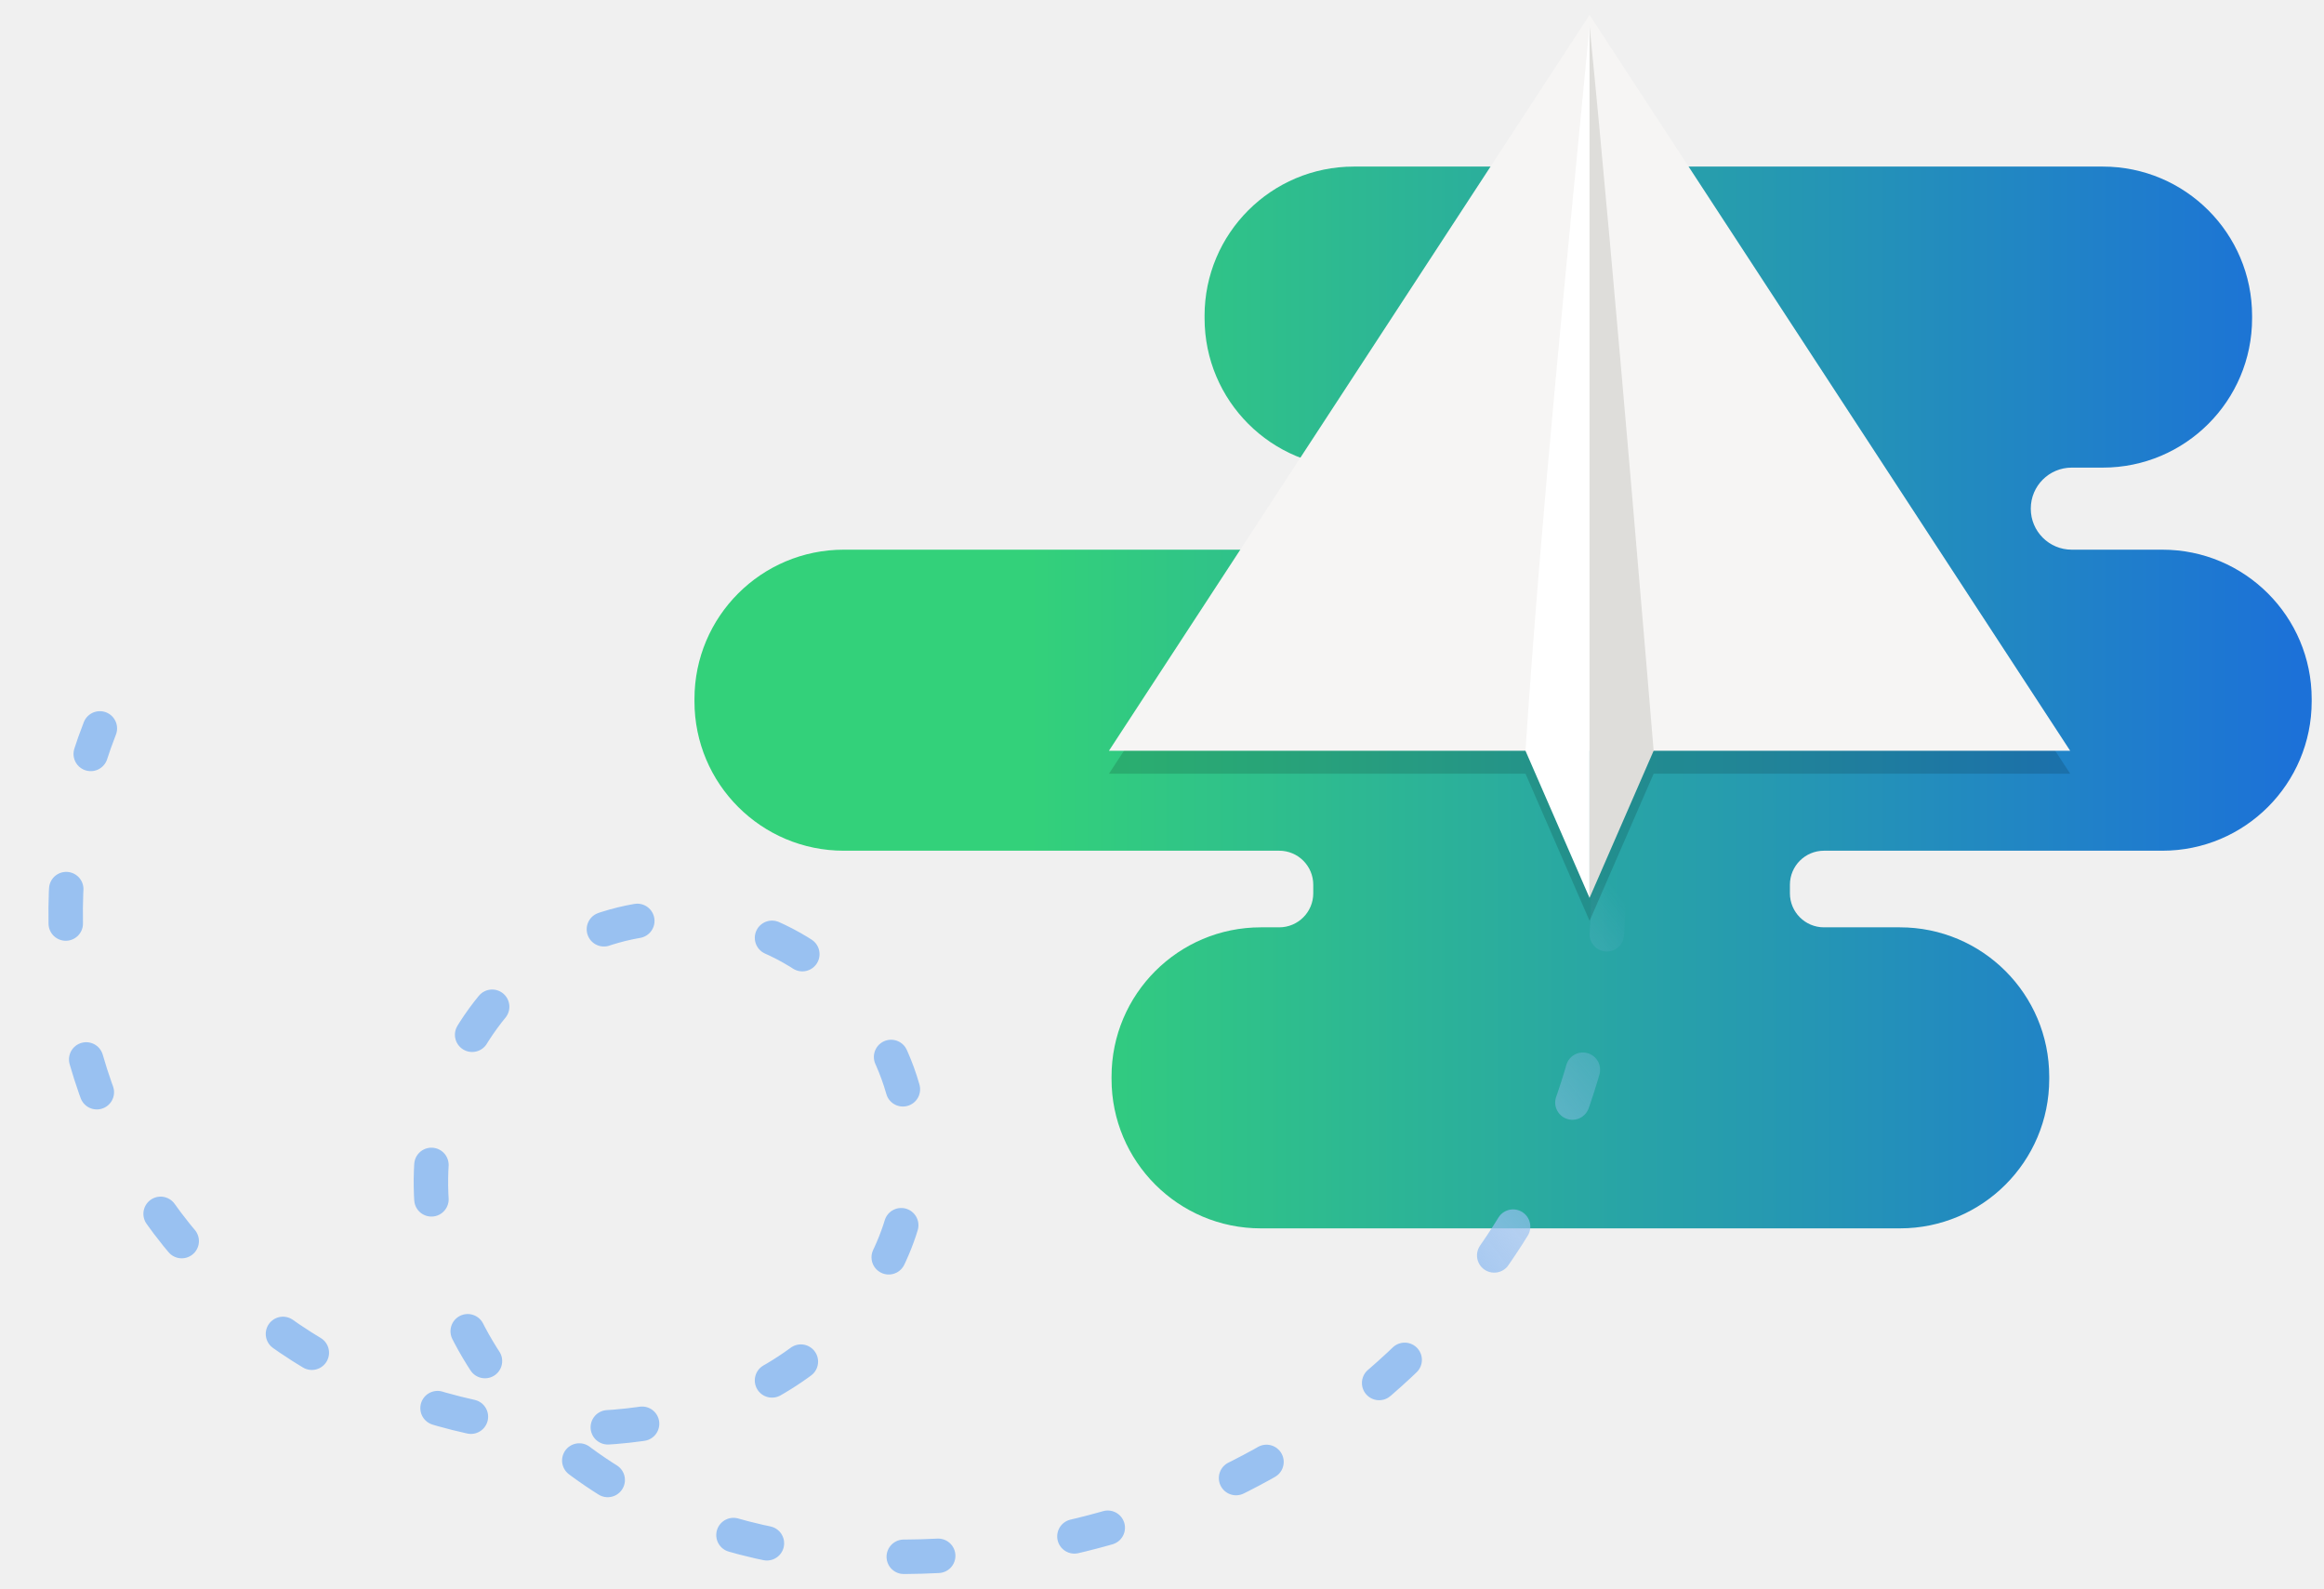
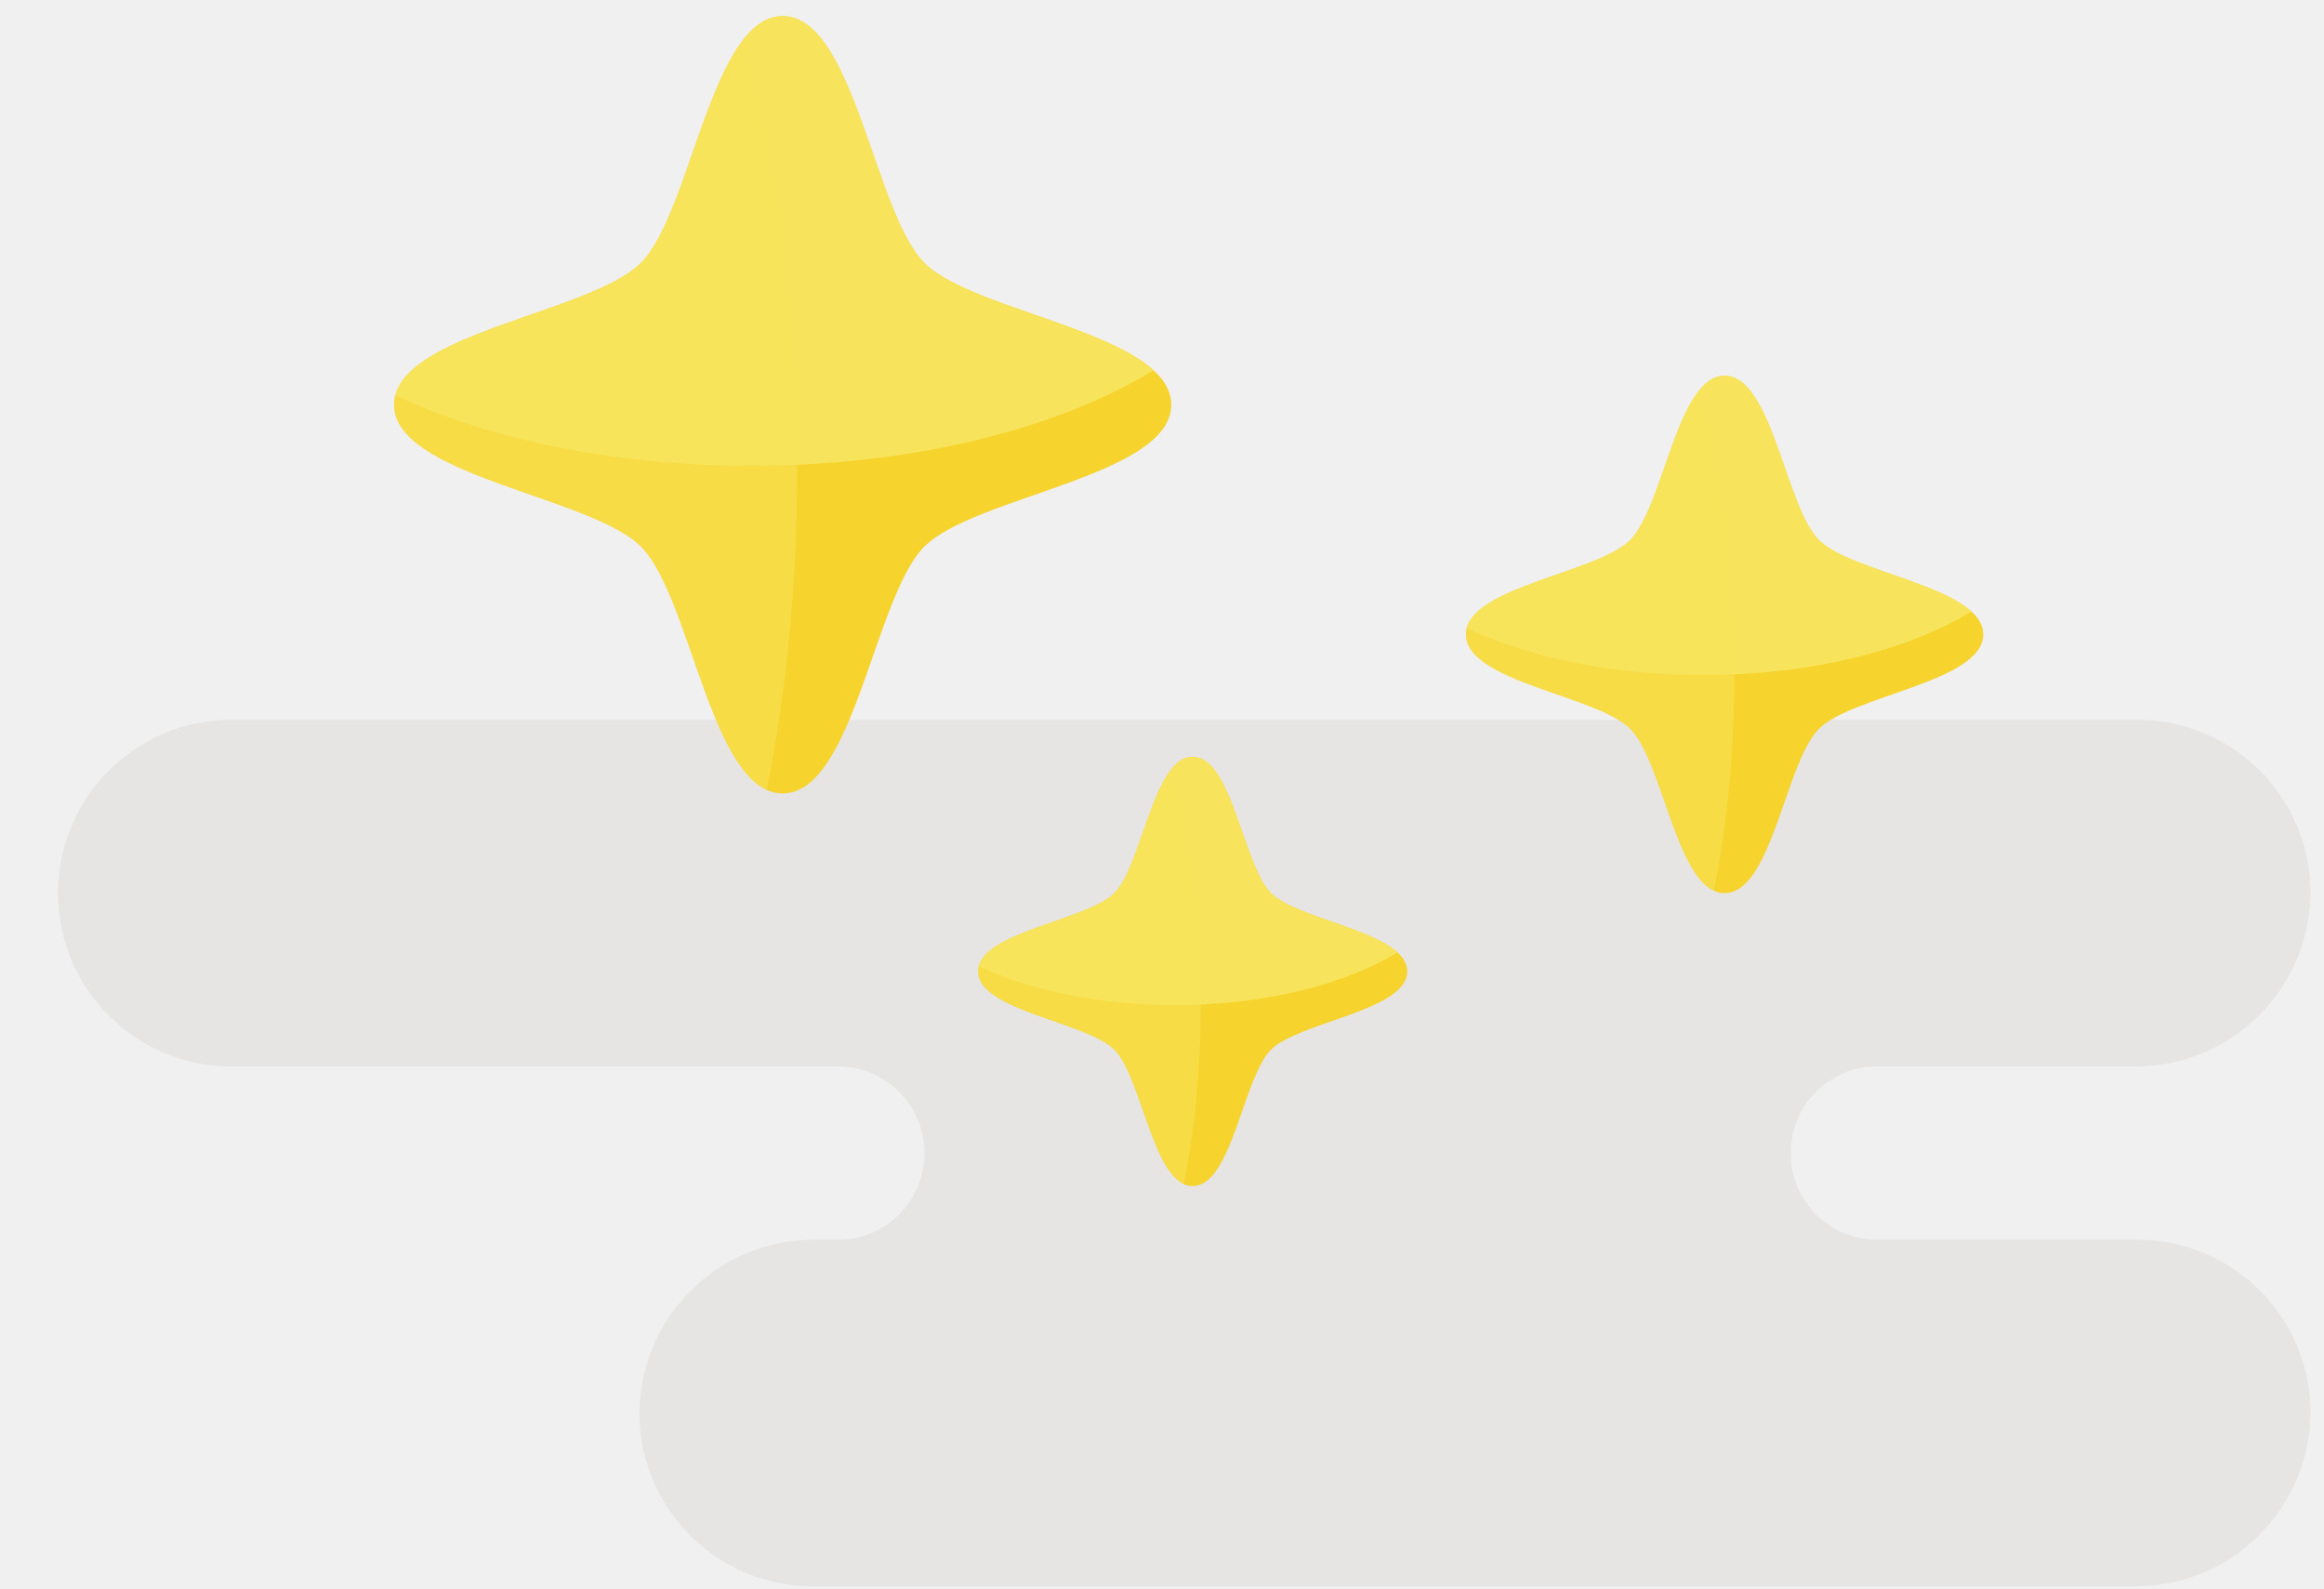
- <svg xmlns="http://www.w3.org/2000/svg" width="512" height="350" version="1.1" viewBox="0 0 512 350">
-   <defs>
+ <svg xmlns="http://www.w3.org/2000/svg" width="512" height="350" version="1.1" viewBox="0 0 512 350" id="svg8459">
+   <defs id="defs8429">
    <linearGradient id="linearGradient1240" x1="787.16" x2="843.9" y1="530.01" y2="485.82" gradientTransform="matrix(1.2648 0 0 1.2648 -726.02 -354.39)" gradientUnits="userSpaceOnUse">
-       <stop stop-color="#99c1f1" offset="0" />
-       <stop stop-color="#99c1f1" stop-opacity="0" offset="1" />
+       <stop stop-color="#99c1f1" offset="0" id="stop8419" />
+       <stop stop-color="#99c1f1" stop-opacity="0" offset="1" id="stop8421" />
    </linearGradient>
    <linearGradient id="linearGradient4128-9" x1="1275.7" x2="281.12" y1="760" y2="760" gradientTransform="matrix(.28128 0 0 .28128 147.38 84.798)" gradientUnits="userSpaceOnUse">
-       <stop stop-color="#1c71d8" offset="0" />
-       <stop stop-color="#33d17a" offset="1" />
+       <stop stop-color="#1c71d8" offset="0" id="stop8424" />
+       <stop stop-color="#33d17a" offset="1" id="stop8426" />
    </linearGradient>
+     <clipPath clipPathUnits="userSpaceOnUse" id="clipPath7926">
+       <path style="opacity:1;fill:#f6d32d;fill-rule:evenodd;stroke-width:1.777;stroke-dasharray:1.777, 5.33;-inkscape-stroke:none;stop-color:#000000" id="path7928" d="M 360,300 C 327.037,332.963 226.617,251.312 180,251.312 133.383,251.312 32.963,332.963 6.5753645e-7,300 -32.963,267.037 48.688,166.617 48.688,120 48.688,73.383 -32.963,-27.037 -5.6554507e-7,-60 32.963,-92.963 133.383,-11.312 180,-11.312 c 46.617,0 147.037,-81.652 180,-48.688 C 392.963,-27.037 311.312,73.383 311.312,120 c 0,46.617 81.652,147.037 48.688,180 z" transform="matrix(0.3737735,0.3737735,-0.3737735,0.3737735,348.4928,198.7872)" />
+     </clipPath>
+     <clipPath clipPathUnits="userSpaceOnUse" id="clipPath8842">
+       <path style="opacity:1;fill:#f6d32d;fill-rule:evenodd;stroke-width:1.777;stroke-dasharray:1.777, 5.33;-inkscape-stroke:none;stop-color:#000000" id="path8840" d="M 360,300 C 327.037,332.963 226.617,251.312 180,251.312 133.383,251.312 32.963,332.963 6.5753645e-7,300 -32.963,267.037 48.688,166.617 48.688,120 48.688,73.383 -32.963,-27.037 -5.6554507e-7,-60 32.963,-92.963 133.383,-11.312 180,-11.312 c 46.617,0 147.037,-81.652 180,-48.688 C 392.963,-27.037 311.312,73.383 311.312,120 c 0,46.617 81.652,147.037 48.688,180 z" transform="matrix(0.3737735,0.3737735,-0.3737735,0.3737735,348.4928,198.7872)" />
+     </clipPath>
+     <clipPath clipPathUnits="userSpaceOnUse" id="clipPath8846">
+       <path style="opacity:1;fill:#f6d32d;fill-rule:evenodd;stroke-width:1.777;stroke-dasharray:1.777, 5.33;-inkscape-stroke:none;stop-color:#000000" id="path8844" d="M 360,300 C 327.037,332.963 226.617,251.312 180,251.312 133.383,251.312 32.963,332.963 6.5753645e-7,300 -32.963,267.037 48.688,166.617 48.688,120 48.688,73.383 -32.963,-27.037 -5.6554507e-7,-60 32.963,-92.963 133.383,-11.312 180,-11.312 c 46.617,0 147.037,-81.652 180,-48.688 C 392.963,-27.037 311.312,73.383 311.312,120 c 0,46.617 81.652,147.037 48.688,180 z" transform="matrix(0.3737735,0.3737735,-0.3737735,0.3737735,348.4928,198.7872)" />
+     </clipPath>
  </defs>
-   <g transform="matrix(1.9987 0 0 1.9987 -101.72 -15.407)">
-     <path d="m498.19 60.321-100.98 79.855 40.574 15.176 8.512 27.129 9.771-20.291 39.723 14.855z" fill-opacity=".177" />
-     <g transform="matrix(.73718 0 0 .73718 -179.2 -190.72)" stroke-width="1.357">
-       <path d="m918.92 335.21-136.98 108.33 133.73 50.015z" fill="#fff" />
-       <path d="m918.92 335.21-81.965 128.82 11.575 36.898-0.5-32.726z" fill="#d3d3d3" />
-       <path d="m848.53 500.93 13.278-27.57-13.778-5.156z" fill="#f6f5f4" />
-     </g>
+   <path id="rect209" style="display:inline;fill:#deddda;fill-opacity:0.545;stroke:none;stroke-width:12.724;stroke-linecap:round;stop-color:#000000" d="m 12.796,196.726 a 38.172,38.172 0 0 0 38.172,38.172 H 184.551 a 19.106,19.106 0 0 1 19.106,19.106 v 0.049 a 19.017,19.017 0 0 1 -19.017,19.017 h -5.33 a 38.433,38.433 0 0 0 -38.433,38.433 38.173,38.173 0 0 0 38.433,37.911 h 291.145 a 38.579,38.579 0 0 0 38.579,-38.579 38.174,38.174 0 0 0 -38.579,-37.765 h -56.92 a 19.017,19.017 0 0 1 -19.017,-19.017 v -0.138 a 19.017,19.017 0 0 1 19.017,-19.017 h 56.92 A 38.579,38.579 0 0 0 509.034,196.319 38.174,38.174 0 0 0 470.455,158.554 H 50.968 a 38.172,38.172 0 0 0 -38.172,38.172 z" />
+   <g id="g7924" clip-path="url(#clipPath7926)" transform="matrix(0.6362023,0,0,0.6362023,-63.54815,-108.6508)" style="display:inline">
+     <rect style="opacity:1;fill:#f6d32d;fill-opacity:1;fill-rule:evenodd;stroke-width:2.176;stroke-dasharray:2.176, 6.528;-inkscape-stroke:none;stop-color:#000000" id="rect7714" width="360" height="360" x="180" y="120" rx="6.038" ry="4.025" />
+     <ellipse style="opacity:1;fill:#f8e45c;fill-opacity:1;fill-rule:evenodd;stroke-width:1.777;stroke-dasharray:1.777, 5.33;-inkscape-stroke:none;stop-color:#000000" id="path7982" cx="360" cy="242.026" rx="180" ry="90" />
+     <ellipse style="opacity:1;fill:#f8e45c;fill-opacity:0.552;fill-rule:evenodd;stroke-width:2.043;stroke-dasharray:2.043, 6.128;-inkscape-stroke:none;stop-color:#000000" id="ellipse8036" cx="286" cy="332.026" rx="90" ry="237.974" />
  </g>
-   <g transform="translate(0 -83.057)">
-     <path d="m265.38 152.64v0.525c0 18.165 14.726 32.891 32.891 32.891h16.828c4.143 0 7.501 3.358 7.501 7.501v3.075c0 4.143-3.358 7.501-7.501 7.501h-129.21c-18.165 0-32.891 14.726-32.891 32.891v0.525c0 18.165 14.726 32.891 32.891 32.891h95.935c4.143 0 7.501 3.358 7.501 7.501v1.875c0 4.143-3.358 7.501-7.501 7.501h-4.05c-18.165 0-32.891 14.726-32.891 32.891v0.525c0 18.165 14.726 32.891 32.891 32.891h140.8c18.165 0 32.891-14.726 32.891-32.891v-0.525c0-18.165-14.726-32.891-32.891-32.891h-16.738c-4.143 0-7.501-3.358-7.501-7.501v-1.875c0-4.143 3.358-7.501 7.501-7.501h74.558c18.165-2e-5 32.891-14.726 32.891-32.891v-0.525c-2e-5 -18.165-14.726-32.891-32.891-32.891h-19.974c-4.98 0-9.017-4.037-9.017-9.017v-0.043c0-4.98 4.037-9.017 9.017-9.017h6.847c18.165 0 32.891-14.726 32.891-32.891v-0.525c-3e-5 -18.165-14.726-32.891-32.891-32.891h-165c-18.165 0-32.891 14.726-32.891 32.891z" fill="url(#linearGradient4128-9)" stop-color="#000000" />
-     <path d="m349.87 243.7c7.957 30.548 5.244 63.766-7.566 92.617-11.571 26.061-31.177 48.371-55.128 63.844-23.951 15.474-52.128 24.147-80.606 25.596-19.136 0.973-38.62-1.311-56.408-8.432-17.788-7.121-33.812-19.278-43.987-35.513-10.175-16.235-14.109-36.644-9.018-55.116 2.546-9.236 7.287-17.886 13.872-24.845 6.585-6.958 15.017-12.193 24.238-14.79 9.038-2.545 18.779-2.53 27.816 0.02 9.037 2.55 17.343 7.625 23.754 14.486 6.411 6.861 10.909 15.486 12.89 24.664s1.441 18.885-1.523 27.794c-4.862 14.616-16.134 26.663-29.696 33.967-13.562 7.304-29.258 10.101-44.654 9.633-36.023-1.094-71.005-20.598-90.875-50.666-19.87-30.068-24.096-69.896-10.979-103.46" fill="none" stroke="url(#linearGradient1240)" stroke-dasharray="7.589, 30.355" stroke-linecap="round" stroke-width="7.589" />
-     <path d="m350.2 91.408-105.88 162.07h91.763l14.118 32.415 14.118-32.415h91.763z" enable-background="new" fill-opacity=".143" />
-     <g transform="matrix(1.7647 0 0 1.6207 731.37 -198.89)" enable-background="new" stroke-width=".748">
-       <path d="m-216 176 60 100h-120z" fill="#f6f5f4" />
-       <path d="m-216 177.51v118.49l-8-20c2.01-32.894 5.099-65.685 8-98.495z" fill="#fff" />
-       <path d="m-216 177.51v118.49l8-20s-4.97-65.696-8-98.495z" fill="#deddda" />
-     </g>
+   <g id="g8044" clip-path="url(#clipPath7926)" transform="matrix(0.4234389,0,0,0.4234389,222.8837,8.093706)" style="display:inline">
+     <rect style="opacity:1;fill:#f6d32d;fill-opacity:1;fill-rule:evenodd;stroke-width:2.176;stroke-dasharray:2.176, 6.528;-inkscape-stroke:none;stop-color:#000000" id="rect8038" width="360" height="360" x="180" y="120" rx="6.038" ry="4.025" />
+     <ellipse style="opacity:1;fill:#f8e45c;fill-opacity:1;fill-rule:evenodd;stroke-width:1.777;stroke-dasharray:1.777, 5.33;-inkscape-stroke:none;stop-color:#000000" id="ellipse8040" cx="360" cy="242.026" rx="180" ry="90" />
+     <ellipse style="opacity:1;fill:#f8e45c;fill-opacity:0.552;fill-rule:evenodd;stroke-width:2.043;stroke-dasharray:2.043, 6.128;-inkscape-stroke:none;stop-color:#000000" id="ellipse8042" cx="286" cy="332.026" rx="90" ry="237.974" />
+   </g>
+   <g id="g8052" clip-path="url(#clipPath7926)" transform="matrix(0.3513324,0,0,0.3513324,132.4415,104.734)" style="display:inline">
+     <rect style="opacity:1;fill:#f6d32d;fill-opacity:1;fill-rule:evenodd;stroke-width:2.176;stroke-dasharray:2.176, 6.528;-inkscape-stroke:none;stop-color:#000000" id="rect8046" width="360" height="360" x="180" y="120" rx="6.038" ry="4.025" />
+     <ellipse style="opacity:1;fill:#f8e45c;fill-opacity:1;fill-rule:evenodd;stroke-width:1.777;stroke-dasharray:1.777, 5.33;-inkscape-stroke:none;stop-color:#000000" id="ellipse8048" cx="360" cy="242.026" rx="180" ry="90" />
+     <ellipse style="opacity:1;fill:#f8e45c;fill-opacity:0.552;fill-rule:evenodd;stroke-width:2.043;stroke-dasharray:2.043, 6.128;-inkscape-stroke:none;stop-color:#000000" id="ellipse8050" cx="286" cy="332.026" rx="90" ry="237.974" />
  </g>
</svg>
